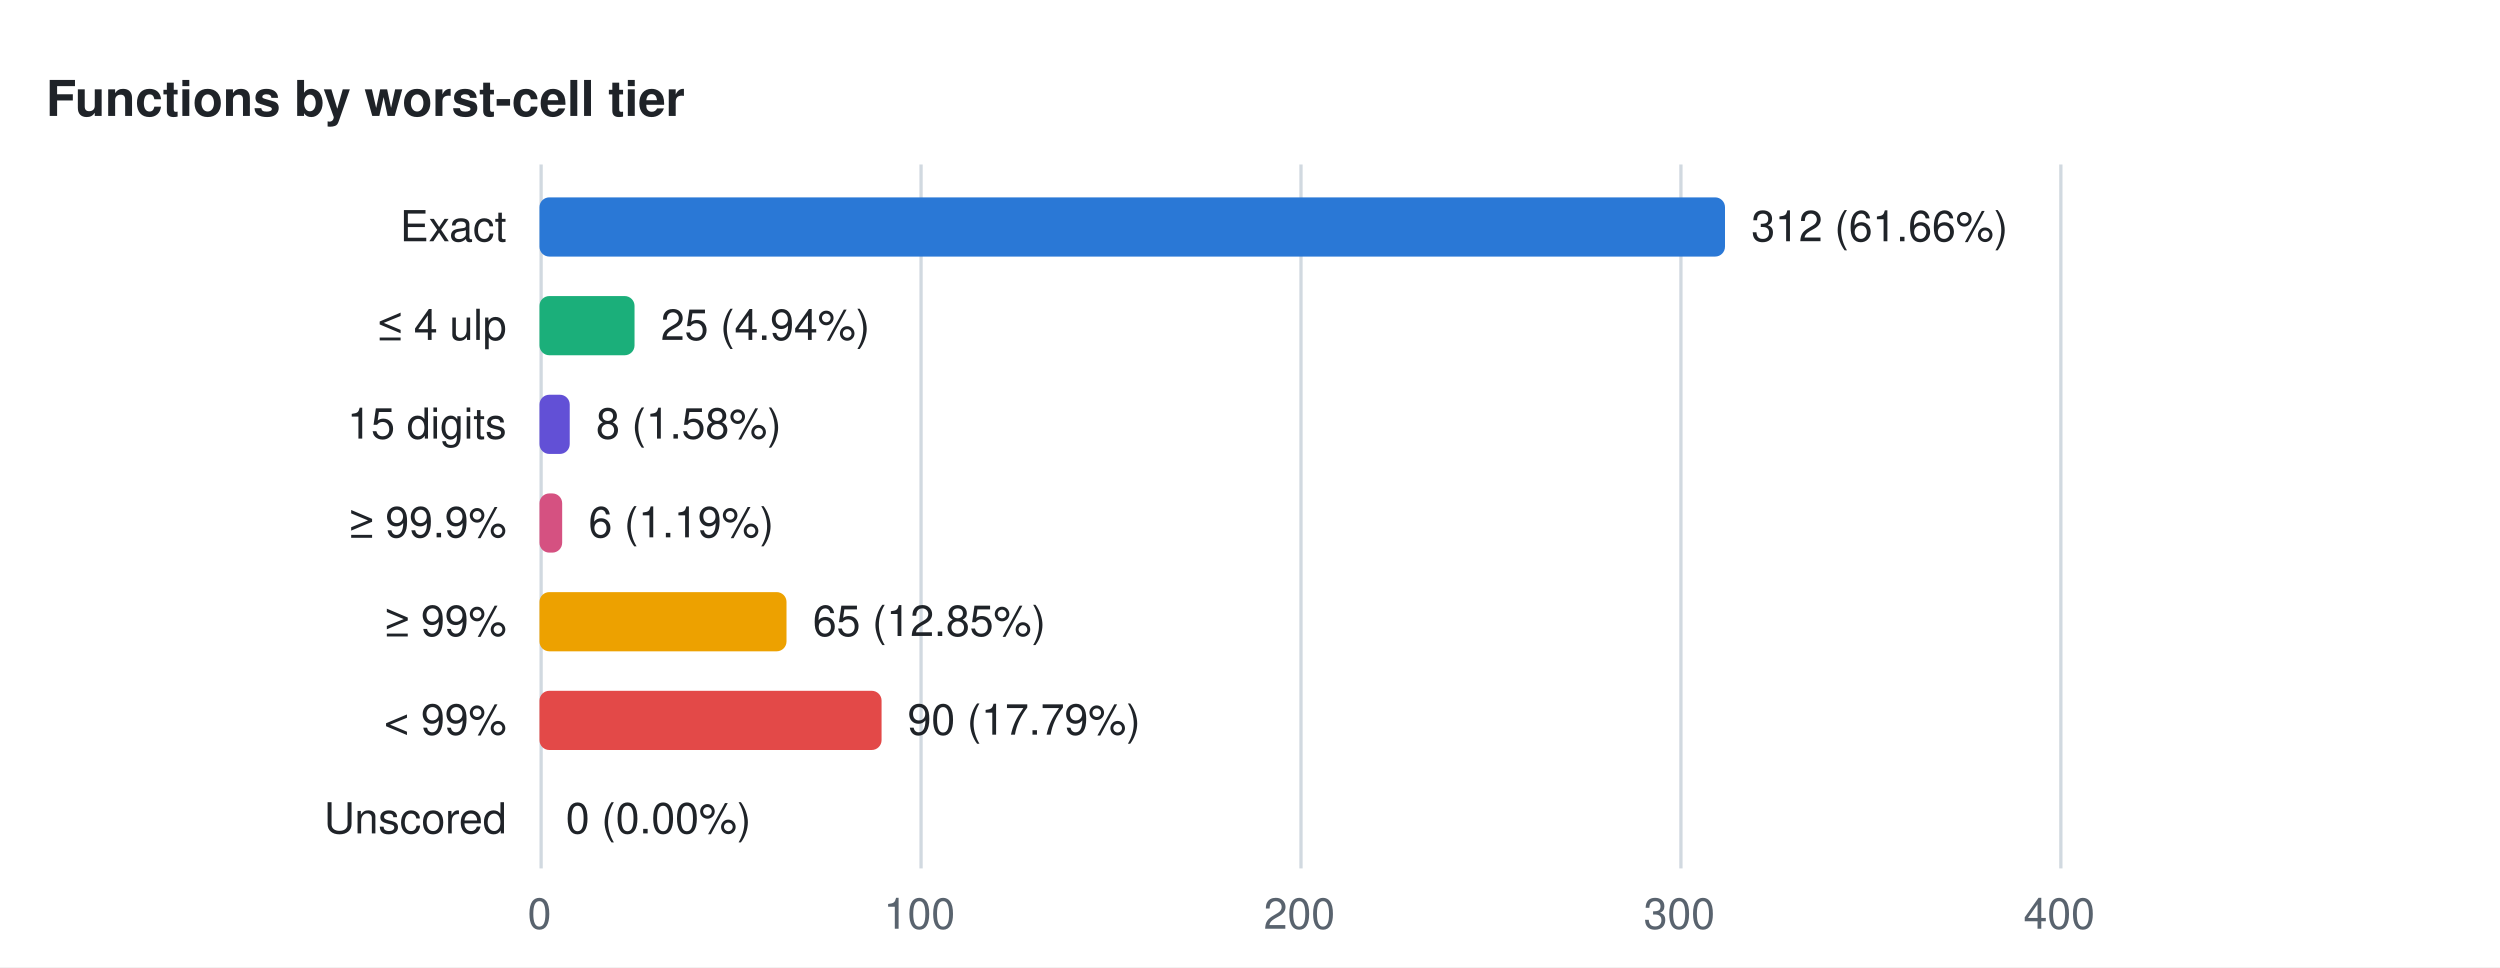
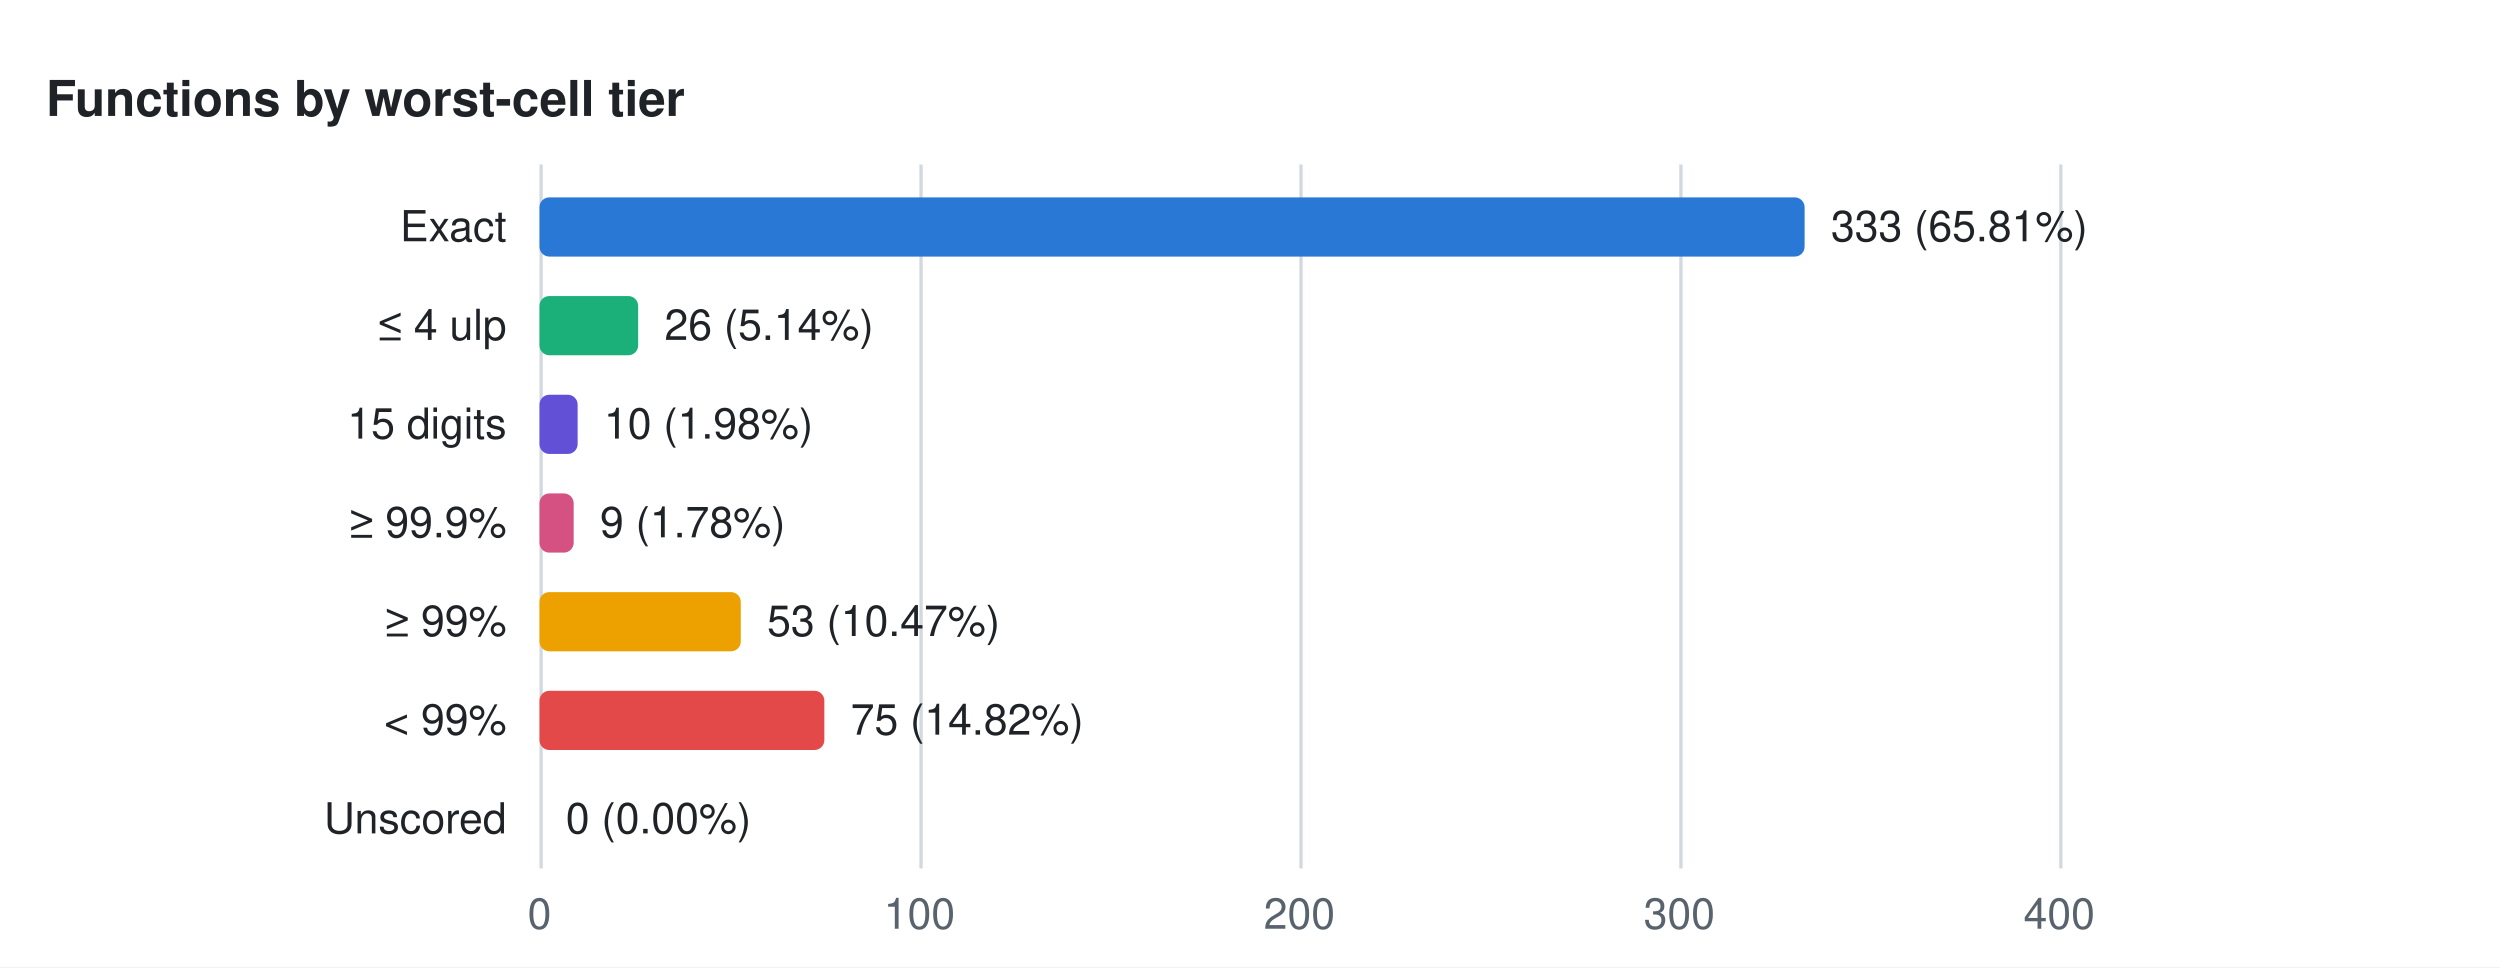
<svg xmlns="http://www.w3.org/2000/svg" width="760" height="294" viewBox="0 0 760 294" role="img" aria-labelledby="t d">
  <style>text{font-family:system-ui,-apple-system,'Segoe UI',Helvetica,Arial,sans-serif;font-size:13px}.title{font-size:15px;font-weight:600}.num{font-variant-numeric:tabular-nums}.bg{fill:#ffffff}.ink{fill:#1f2328}.muted{fill:#59636e}.grid{fill:#d1d9e0}.b-exact{fill:#2a78d6}.b-ulp4{fill:#1baf7a}.b-digits15{fill:#6250d6}.b-rate999{fill:#d55181}.b-rate99{fill:#eda100}.b-below99{fill:#e34948}.b-unscored{fill:#4b5563}.in-exact{fill:#000000}.in-ulp4{fill:#000000}.in-digits15{fill:#ffffff}.in-rate999{fill:#000000}.in-rate99{fill:#000000}.in-below99{fill:#000000}.in-unscored{fill:#ffffff}@media (prefers-color-scheme: dark){.bg{fill:#0d1117}.ink{fill:#f0f6fc}.muted{fill:#9198a1}.grid{fill:#3d444d}.b-exact{fill:#3987e5}.b-ulp4{fill:#199e70}.b-digits15{fill:#9085e9}.b-rate999{fill:#d55181}.b-rate99{fill:#c98500}.b-below99{fill:#d03f3f}.b-unscored{fill:#9ca3af}.in-exact{fill:#000000}.in-ulp4{fill:#000000}.in-digits15{fill:#000000}.in-rate999{fill:#000000}.in-rate99{fill:#000000}.in-below99{fill:#ffffff}.in-unscored{fill:#000000}}</style>
  <rect class="bg" fill="#ffffff" x="0" y="0" width="760" height="294" />
  <g transform="translate(14,14)">
    <text x="0.0" y="16.0" class="ink title" fill="#1f2328" text-anchor="start" dominant-baseline="middle">Functions by worst-cell tier</text>
    <rect class="grid" fill="#d1d9e0" x="150.0" y="36" width="1" height="214" />
    <text x="150.0" y="264.0" class="muted num" fill="#59636e" text-anchor="middle" dominant-baseline="middle">0</text>
    <rect class="grid" fill="#d1d9e0" x="265.5" y="36" width="1" height="214" />
    <text x="265.5" y="264.0" class="muted num" fill="#59636e" text-anchor="middle" dominant-baseline="middle">100</text>
    <rect class="grid" fill="#d1d9e0" x="381.0" y="36" width="1" height="214" />
    <text x="381.0" y="264.0" class="muted num" fill="#59636e" text-anchor="middle" dominant-baseline="middle">200</text>
    <rect class="grid" fill="#d1d9e0" x="496.5" y="36" width="1" height="214" />
    <text x="496.5" y="264.0" class="muted num" fill="#59636e" text-anchor="middle" dominant-baseline="middle">300</text>
    <rect class="grid" fill="#d1d9e0" x="612.0" y="36" width="1" height="214" />
    <text x="612.0" y="264.0" class="muted num" fill="#59636e" text-anchor="middle" dominant-baseline="middle">400</text>
    <text x="140.0" y="55.0" class="ink" fill="#1f2328" text-anchor="end" dominant-baseline="middle">Exact</text>
-     <rect class="b-exact" fill="#2a78d6" x="150.0" y="46.0" width="360.4" height="18" rx="3" />
-     <text x="518.4" y="55.0" class="ink num" fill="#1f2328" text-anchor="start" dominant-baseline="middle">312 (61.66%)</text>
+     <rect class="b-exact" fill="#2a78d6" x="150.0" y="46.0" width="384.6" height="18" rx="3" />
+     <text x="542.6" y="55.0" class="ink num" fill="#1f2328" text-anchor="start" dominant-baseline="middle">333 (65.81%)</text>
    <text x="140.0" y="85.0" class="ink" fill="#1f2328" text-anchor="end" dominant-baseline="middle">≤ 4 ulp</text>
-     <rect class="b-ulp4" fill="#1baf7a" x="150.0" y="76.0" width="28.9" height="18" rx="3" />
-     <text x="186.9" y="85.0" class="ink num" fill="#1f2328" text-anchor="start" dominant-baseline="middle">25 (4.94%)</text>
+     <rect class="b-ulp4" fill="#1baf7a" x="150.0" y="76.0" width="30.0" height="18" rx="3" />
+     <text x="188.0" y="85.0" class="ink num" fill="#1f2328" text-anchor="start" dominant-baseline="middle">26 (5.14%)</text>
    <text x="140.0" y="115.0" class="ink" fill="#1f2328" text-anchor="end" dominant-baseline="middle">15 digits</text>
-     <rect class="b-digits15" fill="#6250d6" x="150.0" y="106.0" width="9.2" height="18" rx="3" />
-     <text x="167.2" y="115.0" class="ink num" fill="#1f2328" text-anchor="start" dominant-baseline="middle">8 (1.58%)</text>
+     <rect class="b-digits15" fill="#6250d6" x="150.0" y="106.0" width="11.6" height="18" rx="3" />
+     <text x="169.6" y="115.0" class="ink num" fill="#1f2328" text-anchor="start" dominant-baseline="middle">10 (1.98%)</text>
    <text x="140.0" y="145.0" class="ink" fill="#1f2328" text-anchor="end" dominant-baseline="middle">≥ 99.9%</text>
-     <rect class="b-rate999" fill="#d55181" x="150.0" y="136.0" width="6.9" height="18" rx="3" />
-     <text x="164.9" y="145.0" class="ink num" fill="#1f2328" text-anchor="start" dominant-baseline="middle">6 (1.19%)</text>
+     <rect class="b-rate999" fill="#d55181" x="150.0" y="136.0" width="10.4" height="18" rx="3" />
+     <text x="168.4" y="145.0" class="ink num" fill="#1f2328" text-anchor="start" dominant-baseline="middle">9 (1.78%)</text>
    <text x="140.0" y="175.0" class="ink" fill="#1f2328" text-anchor="end" dominant-baseline="middle">≥ 99%</text>
-     <rect class="b-rate99" fill="#eda100" x="150.0" y="166.0" width="75.1" height="18" rx="3" />
-     <text x="233.1" y="175.0" class="ink num" fill="#1f2328" text-anchor="start" dominant-baseline="middle">65 (12.85%)</text>
+     <rect class="b-rate99" fill="#eda100" x="150.0" y="166.0" width="61.2" height="18" rx="3" />
+     <text x="219.2" y="175.0" class="ink num" fill="#1f2328" text-anchor="start" dominant-baseline="middle">53 (10.47%)</text>
    <text x="140.0" y="205.0" class="ink" fill="#1f2328" text-anchor="end" dominant-baseline="middle">&lt; 99%</text>
-     <rect class="b-below99" fill="#e34948" x="150.0" y="196.0" width="104.0" height="18" rx="3" />
-     <text x="261.9" y="205.0" class="ink num" fill="#1f2328" text-anchor="start" dominant-baseline="middle">90 (17.79%)</text>
+     <rect class="b-below99" fill="#e34948" x="150.0" y="196.0" width="86.6" height="18" rx="3" />
+     <text x="244.6" y="205.0" class="ink num" fill="#1f2328" text-anchor="start" dominant-baseline="middle">75 (14.82%)</text>
    <text x="140.0" y="235.0" class="ink" fill="#1f2328" text-anchor="end" dominant-baseline="middle">Unscored</text>
    <text x="158.0" y="235.0" class="ink num" fill="#1f2328" text-anchor="start" dominant-baseline="middle">0 (0.00%)</text>
  </g>
</svg>
